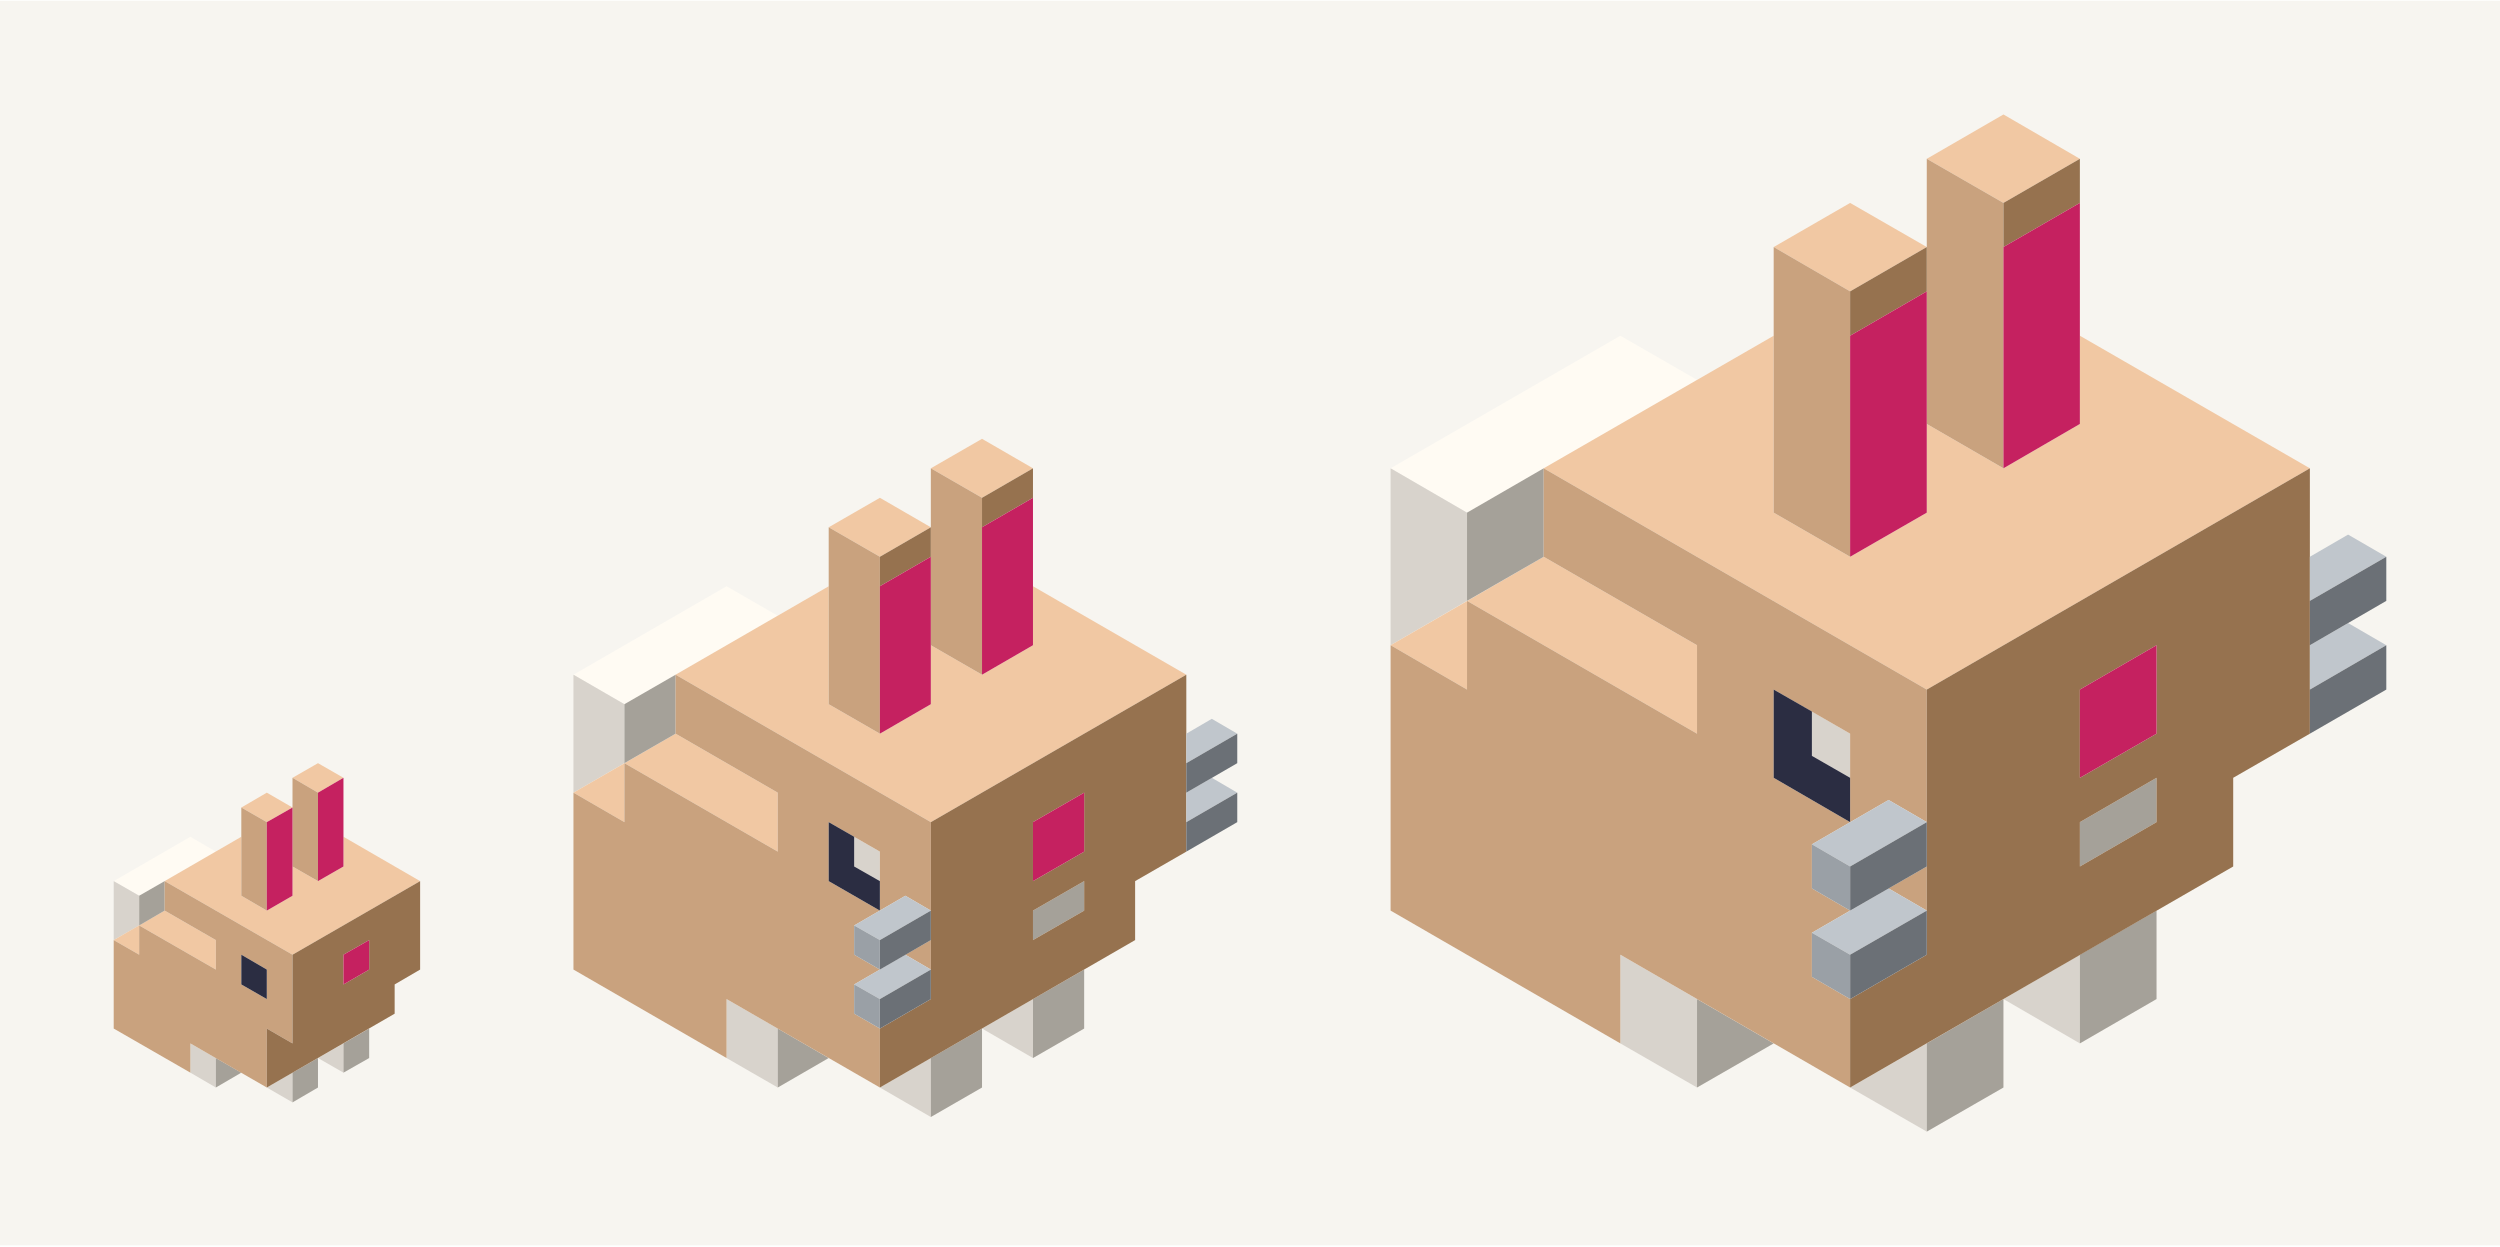
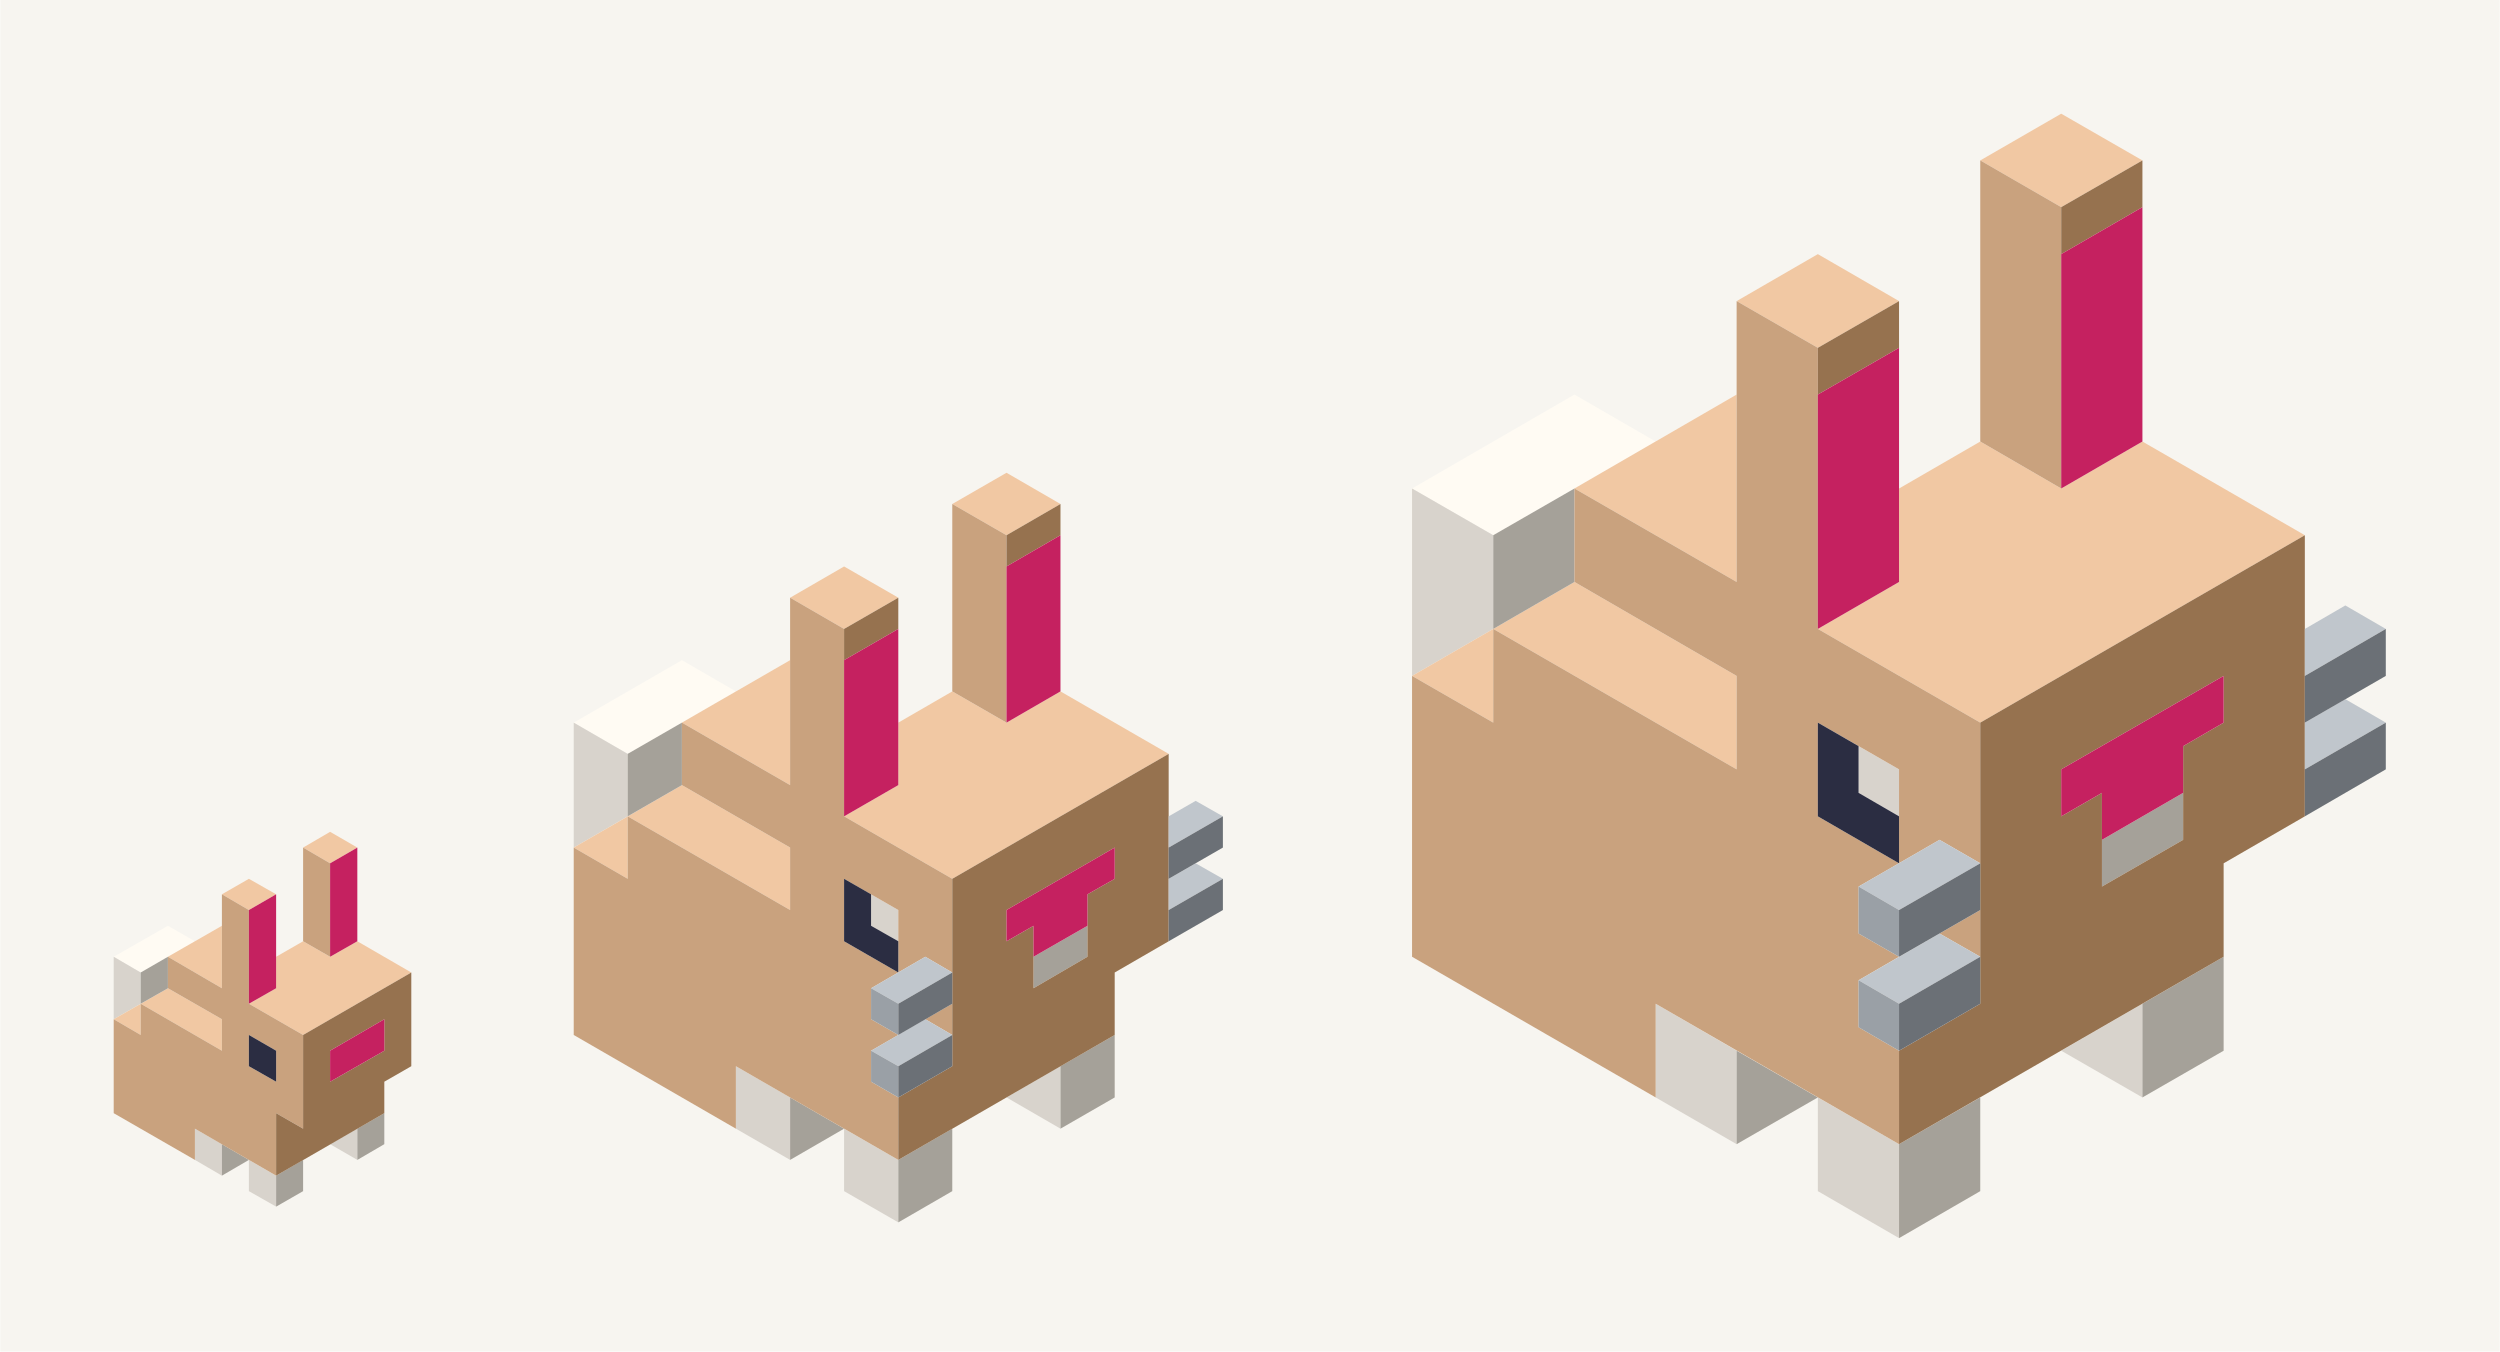
- <svg xmlns="http://www.w3.org/2000/svg" width="640" height="319" viewBox="-0.482 -0.232 10.598 5.276">
-   <rect x="-0.482" y="-0.232" width="10.598" height="5.276" fill="#f7f5f0" />
-   <path fill="#fffbf3" d="M0.325 3.312L0.433 3.375L0.108 3.562L0 3.5ZM2.598 2.25L2.815 2.375L2.165 2.75L1.949 2.625ZM6.387 1.188L6.712 1.375L5.737 1.938L5.413 1.75Z" />
-   <path fill="#d8d3cc" d="M0 3.5L0.108 3.562L0.108 3.688L0 3.75ZM0.325 4.188L0.433 4.25L0.433 4.375L0.325 4.312ZM0.866 4.25L0.974 4.188L0.974 4.312ZM0.649 4.375L0.758 4.312L0.758 4.438ZM1.949 2.625L2.165 2.75L2.165 3L1.949 3.125ZM3.139 3.312L3.248 3.375L3.248 3.5L3.139 3.438ZM2.598 4L2.815 4.125L2.815 4.375L2.598 4.25ZM3.897 4L3.897 4.25L3.681 4.125ZM3.464 4.25L3.464 4.5L3.248 4.375ZM5.413 1.75L5.737 1.938L5.737 2.312L5.413 2.5ZM7.199 2.781L7.361 2.875L7.361 3.062L7.199 2.969ZM6.387 3.812L6.712 4L6.712 4.375L6.387 4.188ZM8.335 3.812L8.335 4.188L8.011 4ZM7.686 4.188L7.686 4.562L7.361 4.375Z" />
-   <path fill="#f1c8a3" d="M0 3.75L0.216 3.625L0.433 3.75L0.433 3.875L0.108 3.688L0.108 3.812ZM0.541 3.312L0.541 3.562L0.649 3.625L0.758 3.562L0.758 3.438L0.866 3.5L0.974 3.438L0.974 3.312L1.299 3.5L0.758 3.812L0.216 3.5ZM0.758 3.062L0.866 3L0.974 3.062L0.866 3.125ZM0.541 3.188L0.649 3.125L0.758 3.188L0.649 3.25ZM2.382 2.875L2.815 3.125L2.815 3.375L2.165 3L2.165 3.25L1.949 3.125ZM3.031 2.25L3.031 2.75L3.248 2.875L3.464 2.75L3.464 2.5L3.681 2.625L3.897 2.5L3.897 2.25L4.547 2.625L3.464 3.25L2.382 2.625ZM3.681 1.625L3.897 1.75L3.681 1.875L3.464 1.75ZM3.248 1.875L3.464 2L3.248 2.125L3.031 2ZM6.062 2.125L6.712 2.5L6.712 2.875L5.737 2.312L5.737 2.688L5.413 2.5ZM7.037 1.188L7.037 1.938L7.361 2.125L7.686 1.938L7.686 1.562L8.011 1.75L8.335 1.562L8.335 1.188L9.31 1.75L7.686 2.688L6.062 1.75ZM8.011 0.25L8.335 0.438L8.011 0.625L7.686 0.438ZM7.361 0.625L7.686 0.812L7.361 1L7.037 0.812Z" />
-   <path fill="#a5a199" d="M0.108 3.562L0.216 3.5L0.216 3.625L0.108 3.688ZM0.433 4.25L0.541 4.312L0.433 4.375ZM0.974 4.188L1.083 4.125L1.083 4.25L0.974 4.312ZM0.758 4.312L0.866 4.25L0.866 4.375L0.758 4.438ZM2.382 2.625L2.382 2.875L2.165 3L2.165 2.75ZM2.815 4.125L3.031 4.25L2.815 4.375ZM4.114 3.875L4.114 4.125L3.897 4.25L3.897 4ZM3.681 4.125L3.681 4.375L3.464 4.5L3.464 4.25ZM4.114 3.5L4.114 3.625L3.897 3.75L3.897 3.625ZM6.062 1.75L6.062 2.125L5.737 2.312L5.737 1.938ZM6.712 4L7.037 4.188L6.712 4.375ZM8.66 3.625L8.66 4L8.335 4.188L8.335 3.812ZM8.011 4L8.011 4.375L7.686 4.562L7.686 4.188ZM8.66 3.062L8.66 3.25L8.335 3.438L8.335 3.25Z" />
-   <path fill="#c9a27e" d="M0.216 3.5L0.758 3.812L0.758 4.188L0.649 4.125L0.649 4.375L0.325 4.188L0.325 4.312L0 4.125L0 3.75L0.108 3.812L0.108 3.688L0.433 3.875L0.433 3.75L0.216 3.625ZM0.649 3.875L0.541 3.812L0.541 3.938L0.649 4ZM0.541 3.562L0.541 3.188L0.649 3.25L0.649 3.625ZM0.866 3.5L0.758 3.438L0.758 3.062L0.866 3.125ZM2.382 2.625L3.464 3.25L3.464 3.625L3.356 3.562L3.139 3.688L3.139 3.812L3.248 3.875L3.139 3.938L3.139 4.062L3.248 4.125L3.248 4.375L2.598 4L2.598 4.25L1.949 3.875L1.949 3.125L2.165 3.25L2.165 3L2.815 3.375L2.815 3.125L2.382 2.875ZM3.031 3.25L3.031 3.5L3.248 3.625L3.248 3.375ZM3.031 2L3.248 2.125L3.248 2.875L3.031 2.75ZM3.356 3.812L3.464 3.75L3.464 3.875ZM3.681 2.625L3.464 2.5L3.464 1.75L3.681 1.875ZM6.062 1.75L7.686 2.688L7.686 3.25L7.524 3.156L7.199 3.344L7.199 3.531L7.361 3.625L7.199 3.719L7.199 3.906L7.361 4L7.361 4.375L6.387 3.812L6.387 4.188L5.413 3.625L5.413 2.5L5.737 2.688L5.737 2.312L6.712 2.875L6.712 2.5L6.062 2.125ZM7.037 2.688L7.037 3.062L7.361 3.25L7.361 2.875ZM7.037 0.812L7.361 1L7.361 2.125L7.037 1.938ZM7.686 3.438L7.686 3.625L7.524 3.531ZM8.011 1.75L7.686 1.562L7.686 0.438L8.011 0.625Z" />
-   <path fill="#96724f" d="M0.758 3.812L1.299 3.5L1.299 3.875L1.191 3.938L1.191 4.062L0.649 4.375L0.649 4.125L0.758 4.188ZM0.974 3.812L0.974 3.938L1.083 3.875L1.083 3.75ZM3.464 3.25L4.547 2.625L4.547 3.375L4.33 3.5L4.33 3.75L3.248 4.375L3.248 4.125L3.464 4ZM3.897 3.625L3.897 3.75L4.114 3.625L4.114 3.5ZM3.897 3.25L3.897 3.5L4.114 3.375L4.114 3.125ZM3.897 1.75L3.897 1.875L3.681 2L3.681 1.875ZM3.464 2L3.464 2.125L3.248 2.25L3.248 2.125ZM7.686 2.688L9.31 1.75L9.31 2.875L8.985 3.062L8.985 3.438L7.361 4.375L7.361 4L7.686 3.812ZM8.335 3.25L8.335 3.438L8.66 3.25L8.66 3.062ZM8.335 2.688L8.335 3.062L8.66 2.875L8.66 2.5ZM8.335 0.438L8.335 0.625L8.011 0.812L8.011 0.625ZM7.686 0.812L7.686 1L7.361 1.188L7.361 1Z" />
-   <path fill="#2b2d42" d="M0.541 3.812L0.649 3.875L0.649 4L0.541 3.938ZM3.031 3.25L3.139 3.312L3.139 3.438L3.248 3.5L3.248 3.625L3.031 3.5ZM7.037 2.688L7.199 2.781L7.199 2.969L7.361 3.062L7.361 3.25L7.037 3.062Z" />
-   <path fill="#c52160" d="M0.758 3.562L0.649 3.625L0.649 3.25L0.758 3.188ZM0.974 3.812L1.083 3.75L1.083 3.875L0.974 3.938ZM0.974 3.438L0.866 3.5L0.866 3.125L0.974 3.062ZM3.248 2.25L3.464 2.125L3.464 2.75L3.248 2.875ZM4.114 3.125L4.114 3.375L3.897 3.5L3.897 3.25ZM3.897 2.5L3.681 2.625L3.681 2L3.897 1.875ZM7.361 1.188L7.686 1L7.686 1.938L7.361 2.125ZM8.66 2.5L8.66 2.875L8.335 3.062L8.335 2.688ZM8.335 1.562L8.011 1.75L8.011 0.812L8.335 0.625Z" />
-   <path fill="#c0c6cc" d="M3.356 3.562L3.464 3.625L3.248 3.75L3.139 3.688ZM3.139 3.938L3.356 3.812L3.464 3.875L3.248 4ZM4.547 3.125L4.655 3.062L4.763 3.125L4.547 3.25ZM4.547 2.875L4.655 2.812L4.763 2.875L4.547 3ZM7.524 3.156L7.686 3.25L7.361 3.438L7.199 3.344ZM7.524 3.531L7.686 3.625L7.361 3.812L7.199 3.719ZM9.472 2.406L9.634 2.5L9.31 2.688L9.31 2.5ZM9.472 2.031L9.634 2.125L9.31 2.312L9.31 2.125Z" />
-   <path fill="#6b7076" d="M3.464 3.625L3.464 3.75L3.248 3.875L3.248 3.75ZM3.464 3.875L3.464 4L3.248 4.125L3.248 4ZM4.763 3.125L4.763 3.25L4.547 3.375L4.547 3.25ZM4.763 2.875L4.763 3L4.547 3.125L4.547 3ZM7.686 3.25L7.686 3.438L7.361 3.625L7.361 3.438ZM7.686 3.625L7.686 3.812L7.361 4L7.361 3.812ZM9.634 2.5L9.634 2.688L9.31 2.875L9.31 2.688ZM9.634 2.125L9.634 2.312L9.31 2.5L9.31 2.312Z" />
-   <path fill="#9aa0a6" d="M3.139 3.688L3.248 3.75L3.248 3.875L3.139 3.812ZM3.139 3.938L3.248 4L3.248 4.125L3.139 4.062ZM7.199 3.344L7.361 3.438L7.361 3.625L7.199 3.531ZM7.199 3.719L7.361 3.812L7.361 4L7.199 3.906Z" />
+ <svg xmlns="http://www.w3.org/2000/svg" width="640" height="346" viewBox="-0.346 -0.267 10.003 5.409">
+   <rect x="-0.346" y="-0.267" width="10.003" height="5.409" fill="#f7f5f0" />
+   <path fill="#fffbf3" d="M0.325 3.438L0.433 3.5L0.216 3.625L0.108 3.562ZM2.382 2.375L2.598 2.5L2.165 2.75L1.949 2.625ZM5.954 1.312L6.279 1.5L5.629 1.875L5.304 1.688Z" />
+   <path fill="#d8d3cc" d="M0.108 3.562L0.216 3.625L0.216 3.75L0.108 3.812ZM0.433 4.25L0.541 4.312L0.541 4.438L0.433 4.375ZM0.974 4.312L1.083 4.25L1.083 4.375ZM0.649 4.375L0.758 4.438L0.758 4.562L0.649 4.5ZM1.949 2.625L2.165 2.75L2.165 3L1.949 3.125ZM3.139 3.312L3.248 3.375L3.248 3.5L3.139 3.438ZM2.598 4L2.815 4.125L2.815 4.375L2.598 4.25ZM3.897 4L3.897 4.25L3.681 4.125ZM3.031 4.25L3.248 4.375L3.248 4.625L3.031 4.5ZM5.304 1.688L5.629 1.875L5.629 2.25L5.304 2.438ZM7.091 2.719L7.253 2.812L7.253 3L7.091 2.906ZM6.279 3.75L6.603 3.938L6.603 4.312L6.279 4.125ZM8.227 3.75L8.227 4.125L7.902 3.938ZM6.928 4.125L7.253 4.312L7.253 4.688L6.928 4.5Z" />
+   <path fill="#f1c8a3" d="M0.108 3.812L0.325 3.688L0.541 3.812L0.541 3.938L0.216 3.75L0.216 3.875ZM0.325 3.562L0.541 3.438L0.541 3.688ZM0.649 3.75L0.758 3.688L0.758 3.562L0.866 3.5L0.974 3.562L1.083 3.5L1.299 3.625L0.866 3.875ZM0.866 3.125L0.974 3.062L1.083 3.125L0.974 3.188ZM0.541 3.312L0.649 3.25L0.758 3.312L0.649 3.375ZM2.382 2.875L2.815 3.125L2.815 3.375L2.165 3L2.165 3.25L1.949 3.125ZM2.815 2.375L2.815 2.875L2.382 2.625ZM3.248 2.875L3.248 2.625L3.464 2.5L3.681 2.625L3.897 2.5L4.33 2.75L3.464 3.25L3.031 3ZM3.681 1.625L3.897 1.75L3.681 1.875L3.464 1.75ZM3.031 2L3.248 2.125L3.031 2.25L2.815 2.125ZM5.954 2.062L6.603 2.438L6.603 2.812L5.629 2.25L5.629 2.625L5.304 2.438ZM6.603 1.312L6.603 2.062L5.954 1.688ZM7.253 2.062L7.253 1.688L7.578 1.5L7.902 1.688L8.227 1.5L8.877 1.875L7.578 2.625L6.928 2.25ZM7.902 0.188L8.227 0.375L7.902 0.562L7.578 0.375ZM6.928 0.75L7.253 0.938L6.928 1.125L6.603 0.938Z" />
+   <path fill="#a5a199" d="M0.216 3.625L0.325 3.562L0.325 3.688L0.216 3.75ZM0.541 4.312L0.649 4.375L0.541 4.438ZM1.083 4.25L1.191 4.188L1.191 4.312L1.083 4.375ZM0.758 4.438L0.866 4.375L0.866 4.5L0.758 4.562ZM2.382 2.625L2.382 2.875L2.165 3L2.165 2.75ZM2.815 4.125L3.031 4.25L2.815 4.375ZM4.114 3.875L4.114 4.125L3.897 4.25L3.897 4ZM3.464 4.25L3.464 4.5L3.248 4.625L3.248 4.375ZM4.005 3.438L4.005 3.562L3.789 3.688L3.789 3.562ZM5.954 1.688L5.954 2.062L5.629 2.25L5.629 1.875ZM6.603 3.938L6.928 4.125L6.603 4.312ZM8.552 3.562L8.552 3.938L8.227 4.125L8.227 3.75ZM7.578 4.125L7.578 4.5L7.253 4.688L7.253 4.312ZM8.39 2.906L8.39 3.094L8.065 3.281L8.065 3.094Z" />
+   <path fill="#c9a27e" d="M0.325 3.562L0.541 3.688L0.541 3.312L0.649 3.375L0.649 3.75L0.866 3.875L0.866 4.25L0.758 4.188L0.758 4.438L0.433 4.25L0.433 4.375L0.108 4.188L0.108 3.812L0.216 3.875L0.216 3.75L0.541 3.938L0.541 3.812L0.325 3.688ZM0.649 3.875L0.649 4L0.758 4.062L0.758 3.938ZM0.974 3.562L0.866 3.5L0.866 3.125L0.974 3.188ZM2.382 2.625L2.815 2.875L2.815 2.125L3.031 2.25L3.031 3L3.464 3.25L3.464 3.625L3.356 3.562L3.139 3.688L3.139 3.812L3.248 3.875L3.139 3.938L3.139 4.062L3.248 4.125L3.248 4.375L2.598 4L2.598 4.25L1.949 3.875L1.949 3.125L2.165 3.25L2.165 3L2.815 3.375L2.815 3.125L2.382 2.875ZM3.031 3.25L3.031 3.5L3.248 3.625L3.248 3.375ZM3.356 3.812L3.464 3.75L3.464 3.875ZM3.681 2.625L3.464 2.5L3.464 1.75L3.681 1.875ZM5.954 1.688L6.603 2.062L6.603 0.938L6.928 1.125L6.928 2.25L7.578 2.625L7.578 3.188L7.415 3.094L7.091 3.281L7.091 3.469L7.253 3.562L7.091 3.656L7.091 3.844L7.253 3.938L7.253 4.312L6.279 3.75L6.279 4.125L5.304 3.562L5.304 2.438L5.629 2.625L5.629 2.25L6.603 2.812L6.603 2.438L5.954 2.062ZM6.928 2.625L6.928 3L7.253 3.188L7.253 2.812ZM7.578 3.375L7.578 3.562L7.415 3.469ZM7.902 1.688L7.578 1.5L7.578 0.375L7.902 0.562Z" />
+   <path fill="#2b2d42" d="M0.649 3.875L0.758 3.938L0.758 4.062L0.649 4ZM3.031 3.25L3.139 3.312L3.139 3.438L3.248 3.5L3.248 3.625L3.031 3.5ZM6.928 2.625L7.091 2.719L7.091 2.906L7.253 3L7.253 3.188L6.928 3Z" />
+   <path fill="#96724f" d="M0.866 3.875L1.299 3.625L1.299 4L1.191 4.062L1.191 4.188L0.758 4.438L0.758 4.188L0.866 4.25ZM0.974 3.938L0.974 4.062L1.191 3.938L1.191 3.812ZM3.464 3.25L4.33 2.75L4.33 3.5L4.114 3.625L4.114 3.875L3.248 4.375L3.248 4.125L3.464 4ZM3.681 3.375L3.681 3.5L3.789 3.438L3.789 3.688L4.005 3.562L4.005 3.312L4.114 3.25L4.114 3.125ZM3.897 1.75L3.897 1.875L3.681 2L3.681 1.875ZM3.248 2.125L3.248 2.25L3.031 2.375L3.031 2.25ZM7.578 2.625L8.877 1.875L8.877 3L8.552 3.188L8.552 3.562L7.253 4.312L7.253 3.938L7.578 3.75ZM7.902 2.812L7.902 3L8.065 2.906L8.065 3.281L8.39 3.094L8.39 2.719L8.552 2.625L8.552 2.438ZM8.227 0.375L8.227 0.562L7.902 0.75L7.902 0.562ZM7.253 0.938L7.253 1.125L6.928 1.312L6.928 1.125Z" />
+   <path fill="#c52160" d="M0.758 3.688L0.649 3.75L0.649 3.375L0.758 3.312ZM0.974 3.938L1.191 3.812L1.191 3.938L0.974 4.062ZM1.083 3.5L0.974 3.562L0.974 3.188L1.083 3.125ZM3.031 2.375L3.248 2.25L3.248 2.875L3.031 3ZM4.114 3.125L4.114 3.25L4.005 3.312L4.005 3.438L3.789 3.562L3.789 3.438L3.681 3.5L3.681 3.375ZM3.681 2L3.897 1.875L3.897 2.5L3.681 2.625ZM6.928 1.312L7.253 1.125L7.253 2.062L6.928 2.25ZM8.552 2.438L8.552 2.625L8.39 2.719L8.39 2.906L8.065 3.094L8.065 2.906L7.902 3L7.902 2.812ZM7.902 0.75L8.227 0.562L8.227 1.5L7.902 1.688Z" />
+   <path fill="#c0c6cc" d="M3.139 3.688L3.356 3.562L3.464 3.625L3.248 3.75ZM3.356 3.812L3.464 3.875L3.248 4L3.139 3.938ZM4.33 3.25L4.438 3.188L4.547 3.25L4.33 3.375ZM4.33 3L4.438 2.938L4.547 3L4.33 3.125ZM7.415 3.094L7.578 3.188L7.253 3.375L7.091 3.281ZM7.415 3.469L7.578 3.562L7.253 3.75L7.091 3.656ZM9.039 2.531L9.201 2.625L8.877 2.812L8.877 2.625ZM9.039 2.156L9.201 2.25L8.877 2.438L8.877 2.25Z" />
+   <path fill="#9aa0a6" d="M3.139 3.688L3.248 3.75L3.248 3.875L3.139 3.812ZM3.139 3.938L3.248 4L3.248 4.125L3.139 4.062ZM7.091 3.281L7.253 3.375L7.253 3.562L7.091 3.469ZM7.091 3.656L7.253 3.75L7.253 3.938L7.091 3.844Z" />
+   <path fill="#6b7076" d="M3.464 3.625L3.464 3.75L3.248 3.875L3.248 3.75ZM3.464 3.875L3.464 4L3.248 4.125L3.248 4ZM4.547 3.25L4.547 3.375L4.33 3.5L4.33 3.375ZM4.547 3L4.547 3.125L4.33 3.25L4.33 3.125ZM7.578 3.188L7.578 3.375L7.253 3.562L7.253 3.375ZM7.578 3.562L7.578 3.75L7.253 3.938L7.253 3.75ZM9.201 2.625L9.201 2.812L8.877 3L8.877 2.812ZM9.201 2.25L9.201 2.438L8.877 2.625L8.877 2.438Z" />
</svg>
